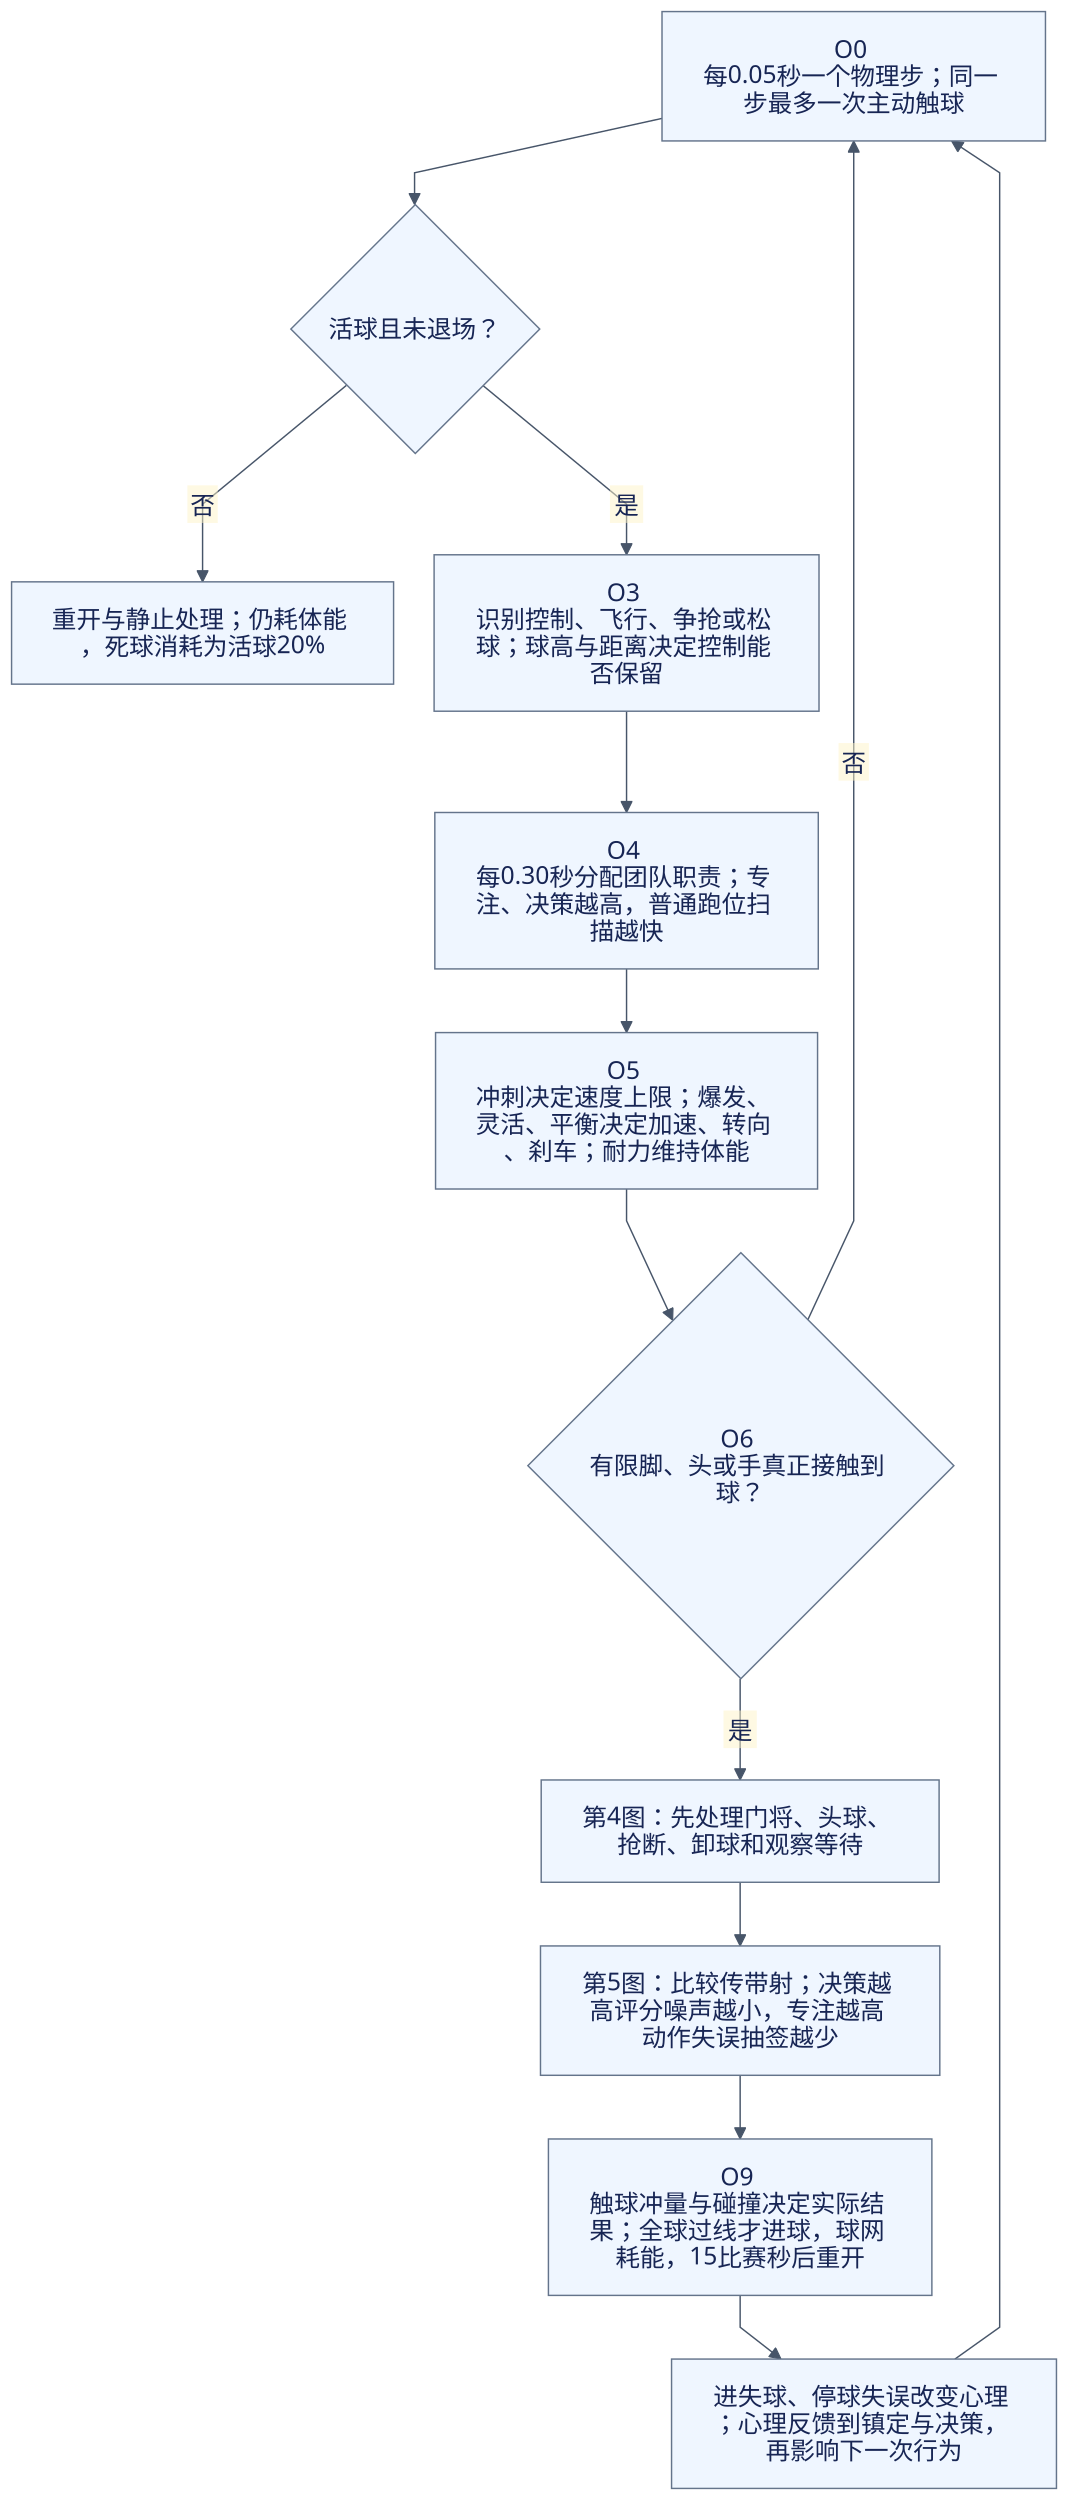
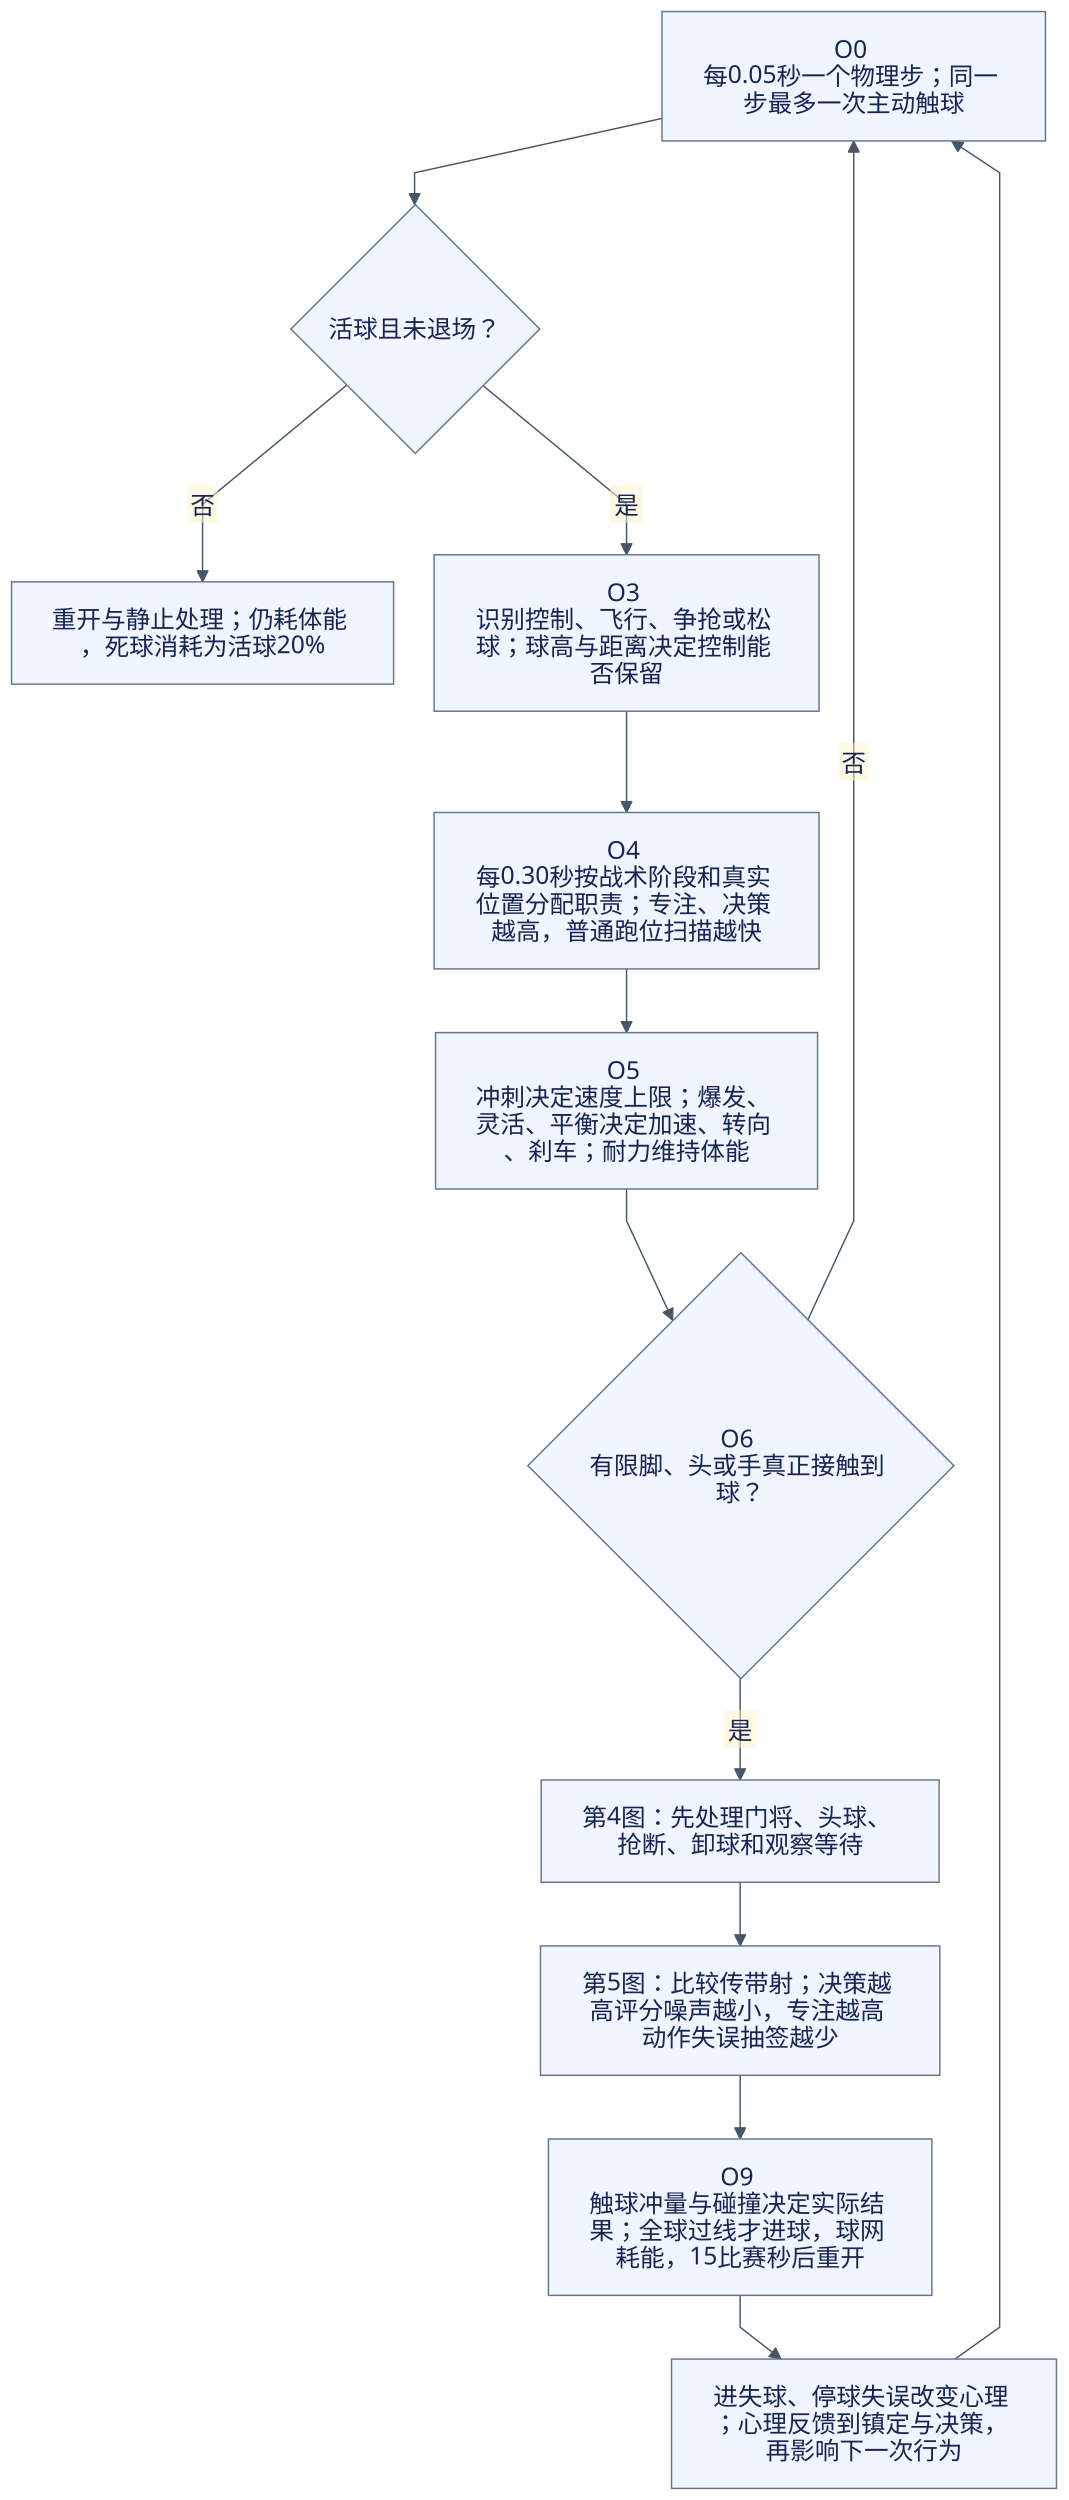
<svg xmlns="http://www.w3.org/2000/svg" id="decision-01-overview" width="738.1" height="1727.7" class="flowchart" style="max-width: 100%; height: auto; background-color: white; " viewBox="0 0 738.1 1727.7" role="graphics-document document" aria-roledescription="flowchart-v2">
  <style>#decision-01-overview{font-family:Microsoft YaHei,Segoe UI,sans-serif;font-size:17px;fill:#172554;}@keyframes edge-animation-frame{from{stroke-dashoffset:0;}}@keyframes dash{to{stroke-dashoffset:0;}}#decision-01-overview .edge-animation-slow{stroke-dasharray:9,5!important;stroke-dashoffset:900;animation:dash 50s linear infinite;stroke-linecap:round;}#decision-01-overview .edge-animation-fast{stroke-dasharray:9,5!important;stroke-dashoffset:900;animation:dash 20s linear infinite;stroke-linecap:round;}#decision-01-overview .error-icon{fill:#f0fdf4;}#decision-01-overview .error-text{fill:#0f020b;stroke:#0f020b;}#decision-01-overview .edge-thickness-normal{stroke-width:1px;}#decision-01-overview .edge-thickness-thick{stroke-width:3.5px;}#decision-01-overview .edge-pattern-solid{stroke-dasharray:0;}#decision-01-overview .edge-thickness-invisible{stroke-width:0;fill:none;}#decision-01-overview .edge-pattern-dashed{stroke-dasharray:3;}#decision-01-overview .edge-pattern-dotted{stroke-dasharray:2;}#decision-01-overview .marker{fill:#475569;stroke:#475569;}#decision-01-overview .marker.cross{stroke:#475569;}#decision-01-overview svg{font-family:Microsoft YaHei,Segoe UI,sans-serif;font-size:17px;}#decision-01-overview p{margin:0;}#decision-01-overview .label{font-family:Microsoft YaHei,Segoe UI,sans-serif;color:#172554;}#decision-01-overview .cluster-label text{fill:#0f020b;}#decision-01-overview .cluster-label span{color:#0f020b;}#decision-01-overview .cluster-label span p{background-color:transparent;}#decision-01-overview .label text,#decision-01-overview span{fill:#172554;color:#172554;}#decision-01-overview .node rect,#decision-01-overview .node circle,#decision-01-overview .node ellipse,#decision-01-overview .node polygon,#decision-01-overview .node path{fill:#eff6ff;stroke:#64748b;stroke-width:1px;}#decision-01-overview .rough-node .label text,#decision-01-overview .node .label text,#decision-01-overview .image-shape .label,#decision-01-overview .icon-shape .label{text-anchor:middle;}#decision-01-overview .node .katex path{fill:#000;stroke:#000;stroke-width:1px;}#decision-01-overview .rough-node .label,#decision-01-overview .node .label,#decision-01-overview .image-shape .label,#decision-01-overview .icon-shape .label{text-align:center;}#decision-01-overview .node.clickable{cursor:pointer;}#decision-01-overview .root .anchor path{fill:#475569!important;stroke-width:0;stroke:#475569;}#decision-01-overview .arrowheadPath{fill:#0b0b0b;}#decision-01-overview .edgePaths .path{stroke:#475569;stroke-width:1px;}#decision-01-overview .flowchart-link{stroke:#475569;fill:none;}#decision-01-overview .edgeLabel{background-color:#fef3c7;text-align:center;}#decision-01-overview .edgeLabel p{background-color:#fef3c7;}#decision-01-overview .edgeLabel rect{opacity:0.5;background-color:#fef3c7;fill:#fef3c7;}#decision-01-overview .labelBkg{background-color:rgba(254, 243, 199, 0.5);}#decision-01-overview .cluster rect{fill:#f0fdf4;stroke:hsl(138.462, 36.471%, 86.667%);stroke-width:1px;}#decision-01-overview .cluster text{fill:#0f020b;}#decision-01-overview .cluster span{color:#0f020b;}#decision-01-overview .node .collapsed-indicator{fill:hsl(138.462, 36.471%, 86.667%);stroke:none;opacity:0.6;}#decision-01-overview .node .collapsed-separator{stroke:hsl(138.462, 36.471%, 86.667%);stroke-width:0.75px;}#decision-01-overview div.mermaidTooltip{position:absolute;text-align:center;max-width:200px;padding:2px;font-family:Microsoft YaHei,Segoe UI,sans-serif;font-size:12px;background:#f0fdf4;border:1px solid hsl(138.462, 36.471%, 86.667%);border-radius:2px;pointer-events:none;z-index:100;}#decision-01-overview .flowchartTitleText{text-anchor:middle;font-size:18px;fill:#172554;}#decision-01-overview rect.text{fill:none;stroke-width:0;}#decision-01-overview .icon-shape,#decision-01-overview .image-shape{background-color:#fef3c7;text-align:center;}#decision-01-overview .icon-shape p,#decision-01-overview .image-shape p{background-color:#fef3c7;padding:2px;}#decision-01-overview .icon-shape .label rect,#decision-01-overview .image-shape .label rect{opacity:0.5;background-color:#fef3c7;fill:#fef3c7;}#decision-01-overview .label-icon{display:inline-block;height:1em;overflow:visible;vertical-align:-0.125em;}#decision-01-overview .node .label-icon path{fill:currentColor;stroke:revert;stroke-width:revert;}#decision-01-overview .node .neo-node{stroke:#64748b;}#decision-01-overview [data-look="neo"].node rect,#decision-01-overview [data-look="neo"].cluster rect,#decision-01-overview [data-look="neo"].node polygon{stroke:url(#decision-01-overview-gradient);filter:drop-shadow( 1px 2px 2px rgba(185,185,185,1));}#decision-01-overview [data-look="neo"].swimlane.cluster rect{filter:none;}#decision-01-overview [data-look="neo"].node path{stroke:url(#decision-01-overview-gradient);stroke-width:1px;}#decision-01-overview [data-look="neo"].node .outer-path{filter:drop-shadow( 1px 2px 2px rgba(185,185,185,1));}#decision-01-overview [data-look="neo"].node .neo-line path{stroke:#64748b;filter:none;}#decision-01-overview [data-look="neo"].node circle{stroke:url(#decision-01-overview-gradient);filter:drop-shadow( 1px 2px 2px rgba(185,185,185,1));}#decision-01-overview [data-look="neo"].node circle .state-start{fill:#000000;}#decision-01-overview [data-look="neo"].icon-shape .icon{fill:url(#decision-01-overview-gradient);filter:drop-shadow( 1px 2px 2px rgba(185,185,185,1));}#decision-01-overview [data-look="neo"].icon-shape .icon-neo path{stroke:url(#decision-01-overview-gradient);filter:drop-shadow( 1px 2px 2px rgba(185,185,185,1));}#decision-01-overview :root{--mermaid-font-family:Microsoft YaHei,Segoe UI,sans-serif;}</style>
  <g>
    <marker id="decision-01-overview_flowchart-v2-pointEnd" class="marker flowchart-v2" viewBox="0 0 10 10" refX="5" refY="5" markerUnits="userSpaceOnUse" markerWidth="8" markerHeight="8" orient="auto">
      <path d="M 0 0 L 10 5 L 0 10 z" class="arrowMarkerPath" style="stroke-width: 1; stroke-dasharray: 1, 0;" />
    </marker>
    <marker id="decision-01-overview_flowchart-v2-pointStart" class="marker flowchart-v2" viewBox="0 0 10 10" refX="4.5" refY="5" markerUnits="userSpaceOnUse" markerWidth="8" markerHeight="8" orient="auto">
      <path d="M 0 5 L 10 10 L 10 0 z" class="arrowMarkerPath" style="stroke-width: 1; stroke-dasharray: 1, 0;" />
    </marker>
    <marker id="decision-01-overview_flowchart-v2-pointEnd-margin" class="marker flowchart-v2" viewBox="0 0 11.5 14" refX="11.5" refY="7" markerUnits="userSpaceOnUse" markerWidth="10.5" markerHeight="14" orient="auto">
      <path d="M 0 0 L 11.5 7 L 0 14 z" class="arrowMarkerPath" style="stroke-width: 0; stroke-dasharray: 1, 0;" />
    </marker>
    <marker id="decision-01-overview_flowchart-v2-pointStart-margin" class="marker flowchart-v2" viewBox="0 0 11.5 14" refX="1" refY="7" markerUnits="userSpaceOnUse" markerWidth="11.5" markerHeight="14" orient="auto">
      <polygon points="0,7 11.5,14 11.5,0" class="arrowMarkerPath" style="stroke-width: 0; stroke-dasharray: 1, 0;" />
    </marker>
    <marker id="decision-01-overview_flowchart-v2-circleEnd" class="marker flowchart-v2" viewBox="0 0 10 10" refX="11" refY="5" markerUnits="userSpaceOnUse" markerWidth="11" markerHeight="11" orient="auto">
      <circle cx="5" cy="5" r="5" class="arrowMarkerPath" style="stroke-width: 1; stroke-dasharray: 1, 0;" />
    </marker>
    <marker id="decision-01-overview_flowchart-v2-circleStart" class="marker flowchart-v2" viewBox="0 0 10 10" refX="-1" refY="5" markerUnits="userSpaceOnUse" markerWidth="11" markerHeight="11" orient="auto">
      <circle cx="5" cy="5" r="5" class="arrowMarkerPath" style="stroke-width: 1; stroke-dasharray: 1, 0;" />
    </marker>
    <marker id="decision-01-overview_flowchart-v2-circleEnd-margin" class="marker flowchart-v2" viewBox="0 0 10 10" refY="5" refX="12.25" markerUnits="userSpaceOnUse" markerWidth="14" markerHeight="14" orient="auto">
      <circle cx="5" cy="5" r="5" class="arrowMarkerPath" style="stroke-width: 0; stroke-dasharray: 1, 0;" />
    </marker>
    <marker id="decision-01-overview_flowchart-v2-circleStart-margin" class="marker flowchart-v2" viewBox="0 0 10 10" refX="-2" refY="5" markerUnits="userSpaceOnUse" markerWidth="14" markerHeight="14" orient="auto">
      <circle cx="5" cy="5" r="5" class="arrowMarkerPath" style="stroke-width: 0; stroke-dasharray: 1, 0;" />
    </marker>
    <marker id="decision-01-overview_flowchart-v2-crossEnd" class="marker cross flowchart-v2" viewBox="0 0 11 11" refX="12" refY="5.2" markerUnits="userSpaceOnUse" markerWidth="11" markerHeight="11" orient="auto">
      <path d="M 1,1 l 9,9 M 10,1 l -9,9" class="arrowMarkerPath" style="stroke-width: 2; stroke-dasharray: 1, 0;" />
    </marker>
    <marker id="decision-01-overview_flowchart-v2-crossStart" class="marker cross flowchart-v2" viewBox="0 0 11 11" refX="-1" refY="5.2" markerUnits="userSpaceOnUse" markerWidth="11" markerHeight="11" orient="auto">
      <path d="M 1,1 l 9,9 M 10,1 l -9,9" class="arrowMarkerPath" style="stroke-width: 2; stroke-dasharray: 1, 0;" />
    </marker>
    <marker id="decision-01-overview_flowchart-v2-crossEnd-margin" class="marker cross flowchart-v2" viewBox="0 0 15 15" refX="17.7" refY="7.5" markerUnits="userSpaceOnUse" markerWidth="12" markerHeight="12" orient="auto">
      <path d="M 1,1 L 14,14 M 1,14 L 14,1" class="arrowMarkerPath" style="stroke-width: 2.5;" />
    </marker>
    <marker id="decision-01-overview_flowchart-v2-crossStart-margin" class="marker cross flowchart-v2" viewBox="0 0 15 15" refX="-3.5" refY="7.5" markerUnits="userSpaceOnUse" markerWidth="12" markerHeight="12" orient="auto">
      <path d="M 1,1 L 14,14 M 1,14 L 14,1" class="arrowMarkerPath" style="stroke-width: 2.5; stroke-dasharray: 1, 0;" />
    </marker>
    <g class="root">
      <g class="clusters" />
      <g class="edgePaths">
        <path d="M457.5,81.819L286.5,119.4L286.5,137.4" id="decision-01-overview-L_O0_O1_0" class="edge-thickness-normal edge-pattern-solid edge-thickness-normal edge-pattern-solid flowchart-link" style=";" data-edge="true" data-et="edge" data-id="L_O0_O1_0" data-points="W3sieCI6NDU3LjUsInkiOjgxLjgxOTQzNTQ4NDEzMDQ1fSx7IngiOjI4Ni41LCJ5IjoxMTkuMzk5OTkzODk2NDg0Mzh9LHsieCI6Mjg2LjUsInkiOjE0MS4zOTk5OTM4OTY0ODQzOH1d" data-look="classic" marker-end="url(#decision-01-overview_flowchart-v2-pointEnd)" />
        <path d="M239.401,266.301L140,348.4L140,398.1" id="decision-01-overview-L_O1_O2_0" class="edge-thickness-normal edge-pattern-solid edge-thickness-normal edge-pattern-solid flowchart-link" style=";" data-edge="true" data-et="edge" data-id="L_O1_O2_0" data-points="W3sieCI6MjM5LjQwMDkzNDU3OTQzOTI1LCJ5IjoyNjYuMzAwOTI4NDc1OTIzNn0seyJ4IjoxNDAsInkiOjM0OC4zOTk5OTM4OTY0ODQ0fSx7IngiOjE0MCwieSI6NDAyLjA5OTk5ODQ3NDEyMTF9XQ==" data-look="classic" marker-end="url(#decision-01-overview_flowchart-v2-pointEnd)" />
        <path d="M333.599,266.301L433,348.4L433,379.4" id="decision-01-overview-L_O1_O3_0" class="edge-thickness-normal edge-pattern-solid edge-thickness-normal edge-pattern-solid flowchart-link" style=";" data-edge="true" data-et="edge" data-id="L_O1_O3_0" data-points="W3sieCI6MzMzLjU5OTA2NTQyMDU2MDc1LCJ5IjoyNjYuMzAwOTI4NDc1OTIzNn0seyJ4Ijo0MzMsInkiOjM0OC4zOTk5OTM4OTY0ODQ0fSx7IngiOjQzMywieSI6MzgzLjM5OTk5Mzg5NjQ4NDR9XQ==" data-look="classic" marker-end="url(#decision-01-overview_flowchart-v2-pointEnd)" />
        <path d="M433,491.5L433,526.5L433,557.5" id="decision-01-overview-L_O3_O4_0" class="edge-thickness-normal edge-pattern-solid edge-thickness-normal edge-pattern-solid flowchart-link" style=";" data-edge="true" data-et="edge" data-id="L_O3_O4_0" data-points="W3sieCI6NDMzLCJ5Ijo0OTEuNX0seyJ4Ijo0MzMsInkiOjUyNi41fSx7IngiOjQzMywieSI6NTYxLjV9XQ==" data-look="classic" marker-end="url(#decision-01-overview_flowchart-v2-pointEnd)" />
        <path d="M433,669.6L433,691.6L433,709.6" id="decision-01-overview-L_O4_O5_0" class="edge-thickness-normal edge-pattern-solid edge-thickness-normal edge-pattern-solid flowchart-link" style=";" data-edge="true" data-et="edge" data-id="L_O4_O5_0" data-points="W3sieCI6NDMzLCJ5Ijo2NjkuNjAwMDA2MTAzNTE1Nn0seyJ4Ijo0MzMsInkiOjY5MS42MDAwMDYxMDM1MTU2fSx7IngiOjQzMywieSI6NzEzLjYwMDAwNjEwMzUxNTZ9XQ==" data-look="classic" marker-end="url(#decision-01-overview_flowchart-v2-pointEnd)" />
        <path d="M433,821.7L433,843.7L463.167,908.721" id="decision-01-overview-L_O5_O6_0" class="edge-thickness-normal edge-pattern-solid edge-thickness-normal edge-pattern-solid flowchart-link" style=";" data-edge="true" data-et="edge" data-id="L_O5_O6_0" data-points="W3sieCI6NDMzLCJ5Ijo4MjEuNzAwMDEyMjA3MDMxMn0seyJ4Ijo0MzMsInkiOjg0My43MDAwMTIyMDcwMzEyfSx7IngiOjQ2NC44NTAwMjA1NzgxMTI5LCJ5Ijo5MTIuMzQ5OTkxNjI4OTE4NH1d" data-look="classic" marker-end="url(#decision-01-overview_flowchart-v2-pointEnd)" />
        <path d="M558.15,912.35L590,843.7L590,767.65L590,691.6L590,615.55L590,526.5L590,437.45L590,348.4L590,227.4L590,119.4L590,101.4" id="decision-01-overview-L_O6_O0_0" class="edge-thickness-normal edge-pattern-solid edge-thickness-normal edge-pattern-solid flowchart-link" style=";" data-edge="true" data-et="edge" data-id="L_O6_O0_0" data-points="W3sieCI6NTU4LjE0OTk3OTQyMTg4NzIsInkiOjkxMi4zNDk5OTE2Mjg5MTg0fSx7IngiOjU5MCwieSI6ODQzLjcwMDAxMjIwNzAzMTJ9LHsieCI6NTkwLCJ5Ijo3NjcuNjUwMDA5MTU1MjczNH0seyJ4Ijo1OTAsInkiOjY5MS42MDAwMDYxMDM1MTU2fSx7IngiOjU5MCwieSI6NjE1LjU1MDAwMzA1MTc1Nzh9LHsieCI6NTkwLCJ5Ijo1MjYuNX0seyJ4Ijo1OTAsInkiOjQzNy40NDk5OTY5NDgyNDIyfSx7IngiOjU5MCwieSI6MzQ4LjM5OTk5Mzg5NjQ4NDR9LHsieCI6NTkwLCJ5IjoyMjcuMzk5OTkzODk2NDg0Mzh9LHsieCI6NTkwLCJ5IjoxMTkuMzk5OTkzODk2NDg0Mzh9LHsieCI6NTkwLCJ5Ijo5Ny4zOTk5OTM4OTY0ODQzOH1d" data-look="classic" marker-end="url(#decision-01-overview_flowchart-v2-pointEnd)" />
        <path d="M511.5,1160.1L511.5,1195.1L511.5,1226.1" id="decision-01-overview-L_O6_O7_0" class="edge-thickness-normal edge-pattern-solid edge-thickness-normal edge-pattern-solid flowchart-link" style=";" data-edge="true" data-et="edge" data-id="L_O6_O7_0" data-points="W3sieCI6NTExLjQ5OTk5OTk5OTk5OTk0LCJ5IjoxMTYwLjEwMDAwNjEwMzUxNTl9LHsieCI6NTExLjUsInkiOjExOTUuMTAwMDA2MTAzNTE1Nn0seyJ4Ijo1MTEuNSwieSI6MTIzMC4xMDAwMDYxMDM1MTU2fV0=" data-look="classic" marker-end="url(#decision-01-overview_flowchart-v2-pointEnd)" />
        <path d="M511.5,1300.8L511.5,1322.8L511.5,1340.8" id="decision-01-overview-L_O7_O8_0" class="edge-thickness-normal edge-pattern-solid edge-thickness-normal edge-pattern-solid flowchart-link" style=";" data-edge="true" data-et="edge" data-id="L_O7_O8_0" data-points="W3sieCI6NTExLjUsInkiOjEzMDAuODAwMDAzMDUxNzU3OH0seyJ4Ijo1MTEuNSwieSI6MTMyMi44MDAwMDMwNTE3NTc4fSx7IngiOjUxMS41LCJ5IjoxMzQ0LjgwMDAwMzA1MTc1Nzh9XQ==" data-look="classic" marker-end="url(#decision-01-overview_flowchart-v2-pointEnd)" />
        <path d="M511.5,1434.2L511.5,1456.2L511.5,1474.2" id="decision-01-overview-L_O8_O9_0" class="edge-thickness-normal edge-pattern-solid edge-thickness-normal edge-pattern-solid flowchart-link" style=";" data-edge="true" data-et="edge" data-id="L_O8_O9_0" data-points="W3sieCI6NTExLjUsInkiOjE0MzQuMTk5OTk2OTQ4MjQyMn0seyJ4Ijo1MTEuNSwieSI6MTQ1Ni4xOTk5OTY5NDgyNDIyfSx7IngiOjUxMS41LCJ5IjoxNDc4LjE5OTk5Njk0ODI0MjJ9XQ==" data-look="classic" marker-end="url(#decision-01-overview_flowchart-v2-pointEnd)" />
        <path d="M511.5,1586.3L511.5,1608.3L536.579,1627.841" id="decision-01-overview-L_O9_O10_0" class="edge-thickness-normal edge-pattern-solid edge-thickness-normal edge-pattern-solid flowchart-link" style=";" data-edge="true" data-et="edge" data-id="L_O9_O10_0" data-points="W3sieCI6NTExLjUsInkiOjE1ODYuMzAwMDAzMDUxNzU3OH0seyJ4Ijo1MTEuNSwieSI6MTYwOC4zMDAwMDMwNTE3NTc4fSx7IngiOjUzOS43MzM4ODM4NDY5ODExLCJ5IjoxNjMwLjMwMDAwMzA1MTc1Nzh9XQ==" data-look="classic" marker-end="url(#decision-01-overview_flowchart-v2-pointEnd)" />
        <path d="M659.928,1630.3L690.85,1608.3L690.85,1532.25L690.85,1456.2L690.85,1389.5L690.85,1322.8L690.85,1265.45L690.85,1195.1L690.85,1012.9L690.85,843.7L690.85,767.65L690.85,691.6L690.85,615.55L690.85,526.5L690.85,437.45L690.85,348.4L690.85,227.4L690.85,119.4L660.922,99.607" id="decision-01-overview-L_O10_O0_0" class="edge-thickness-normal edge-pattern-solid edge-thickness-normal edge-pattern-solid flowchart-link" style=";" data-edge="true" data-et="edge" data-id="L_O10_O0_0" data-points="W3sieCI6NjU5LjkyNzk1ODA3ODgyMDEsInkiOjE2MzAuMzAwMDAzMDUxNzU3OH0seyJ4Ijo2OTAuODQ5OTk4NDc0MTIxMSwieSI6MTYwOC4zMDAwMDMwNTE3NTc4fSx7IngiOjY5MC44NDk5OTg0NzQxMjExLCJ5IjoxNTMyLjI1fSx7IngiOjY5MC44NDk5OTg0NzQxMjExLCJ5IjoxNDU2LjE5OTk5Njk0ODI0MjJ9LHsieCI6NjkwLjg0OTk5ODQ3NDEyMTEsInkiOjEzODkuNX0seyJ4Ijo2OTAuODQ5OTk4NDc0MTIxMSwieSI6MTMyMi44MDAwMDMwNTE3NTc4fSx7IngiOjY5MC44NDk5OTg0NzQxMjExLCJ5IjoxMjY1LjQ1MDAwNDU3NzYzNjd9LHsieCI6NjkwLjg0OTk5ODQ3NDEyMTEsInkiOjExOTUuMTAwMDA2MTAzNTE1Nn0seyJ4Ijo2OTAuODQ5OTk4NDc0MTIxMSwieSI6MTAxMi45MDAwMDkxNTUyNzM0fSx7IngiOjY5MC44NDk5OTg0NzQxMjExLCJ5Ijo4NDMuNzAwMDEyMjA3MDMxMn0seyJ4Ijo2OTAuODQ5OTk4NDc0MTIxMSwieSI6NzY3LjY1MDAwOTE1NTI3MzR9LHsieCI6NjkwLjg0OTk5ODQ3NDEyMTEsInkiOjY5MS42MDAwMDYxMDM1MTU2fSx7IngiOjY5MC44NDk5OTg0NzQxMjExLCJ5Ijo2MTUuNTUwMDAzMDUxNzU3OH0seyJ4Ijo2OTAuODQ5OTk4NDc0MTIxMSwieSI6NTI2LjV9LHsieCI6NjkwLjg0OTk5ODQ3NDEyMTEsInkiOjQzNy40NDk5OTY5NDgyNDIyfSx7IngiOjY5MC44NDk5OTg0NzQxMjExLCJ5IjozNDguMzk5OTkzODk2NDg0NH0seyJ4Ijo2OTAuODQ5OTk4NDc0MTIxMSwieSI6MjI3LjM5OTk5Mzg5NjQ4NDM4fSx7IngiOjY5MC44NDk5OTg0NzQxMjExLCJ5IjoxMTkuMzk5OTkzODk2NDg0Mzh9LHsieCI6NjU3LjU4NjEyOTM4OTUwNDMsInkiOjk3LjM5OTk5Mzg5NjQ4NDM4fV0=" data-look="classic" marker-end="url(#decision-01-overview_flowchart-v2-pointEnd)" />
      </g>
      <g class="edgeLabels">
        <g class="edgeLabel">
          <g class="label" data-id="L_O0_O1_0" transform="translate(0, 0)">
            <text y="-10.1" text-anchor="middle">
              <tspan class="text-outer-tspan row" x="0" y="-0.1em" dy="1.1em" text-anchor="middle" />
            </text>
          </g>
        </g>
        <g>
          <rect class="background" style="stroke: none" />
        </g>
        <g class="edgeLabel" transform="translate(140, 348.4)">
          <g class="label" data-id="L_O1_O2_0" transform="translate(0, -10)">
            <g>
              <rect class="background" style="" x="-10.5" y="-3" width="21" height="26" />
              <text y="-10.1" text-anchor="middle" style="">
                <tspan class="text-outer-tspan row" x="0" y="-0.1em" dy="1.1em" text-anchor="middle">
                  <tspan font-style="normal" class="text-inner-tspan" font-weight="normal">否</tspan>
                </tspan>
              </text>
            </g>
          </g>
        </g>
        <g class="edgeLabel" transform="translate(433, 348.4)">
          <g class="label" data-id="L_O1_O3_0" transform="translate(0, -10)">
            <g>
              <rect class="background" style="" x="-11.5" y="-3" width="23" height="26" />
              <text y="-10.1" text-anchor="middle" style="">
                <tspan class="text-outer-tspan row" x="0" y="-0.1em" dy="1.1em" text-anchor="middle">
                  <tspan font-style="normal" class="text-inner-tspan" font-weight="normal">是</tspan>
                </tspan>
              </text>
            </g>
          </g>
        </g>
        <g class="edgeLabel">
          <g class="label" data-id="L_O3_O4_0" transform="translate(0, 0)">
            <text y="-10.1" text-anchor="middle">
              <tspan class="text-outer-tspan row" x="0" y="-0.1em" dy="1.1em" text-anchor="middle" />
            </text>
          </g>
        </g>
        <g>
          <rect class="background" style="stroke: none" />
        </g>
        <g class="edgeLabel">
          <g class="label" data-id="L_O4_O5_0" transform="translate(0, 0)">
            <text y="-10.1" text-anchor="middle">
              <tspan class="text-outer-tspan row" x="0" y="-0.1em" dy="1.1em" text-anchor="middle" />
            </text>
          </g>
        </g>
        <g>
          <rect class="background" style="stroke: none" />
        </g>
        <g class="edgeLabel">
          <g class="label" data-id="L_O5_O6_0" transform="translate(0, 0)">
            <text y="-10.1" text-anchor="middle">
              <tspan class="text-outer-tspan row" x="0" y="-0.1em" dy="1.1em" text-anchor="middle" />
            </text>
          </g>
        </g>
        <g>
          <rect class="background" style="stroke: none" />
        </g>
        <g class="edgeLabel" transform="translate(590, 526.5)">
          <g class="label" data-id="L_O6_O0_0" transform="translate(0, -10)">
            <g>
              <rect class="background" style="" x="-10.5" y="-3" width="21" height="26" />
              <text y="-10.1" text-anchor="middle" style="">
                <tspan class="text-outer-tspan row" x="0" y="-0.1em" dy="1.1em" text-anchor="middle">
                  <tspan font-style="normal" class="text-inner-tspan" font-weight="normal">否</tspan>
                </tspan>
              </text>
            </g>
          </g>
        </g>
        <g class="edgeLabel" transform="translate(511.5, 1195.1)">
          <g class="label" data-id="L_O6_O7_0" transform="translate(0, -10)">
            <g>
              <rect class="background" style="" x="-11.5" y="-3" width="23" height="26" />
              <text y="-10.1" text-anchor="middle" style="">
                <tspan class="text-outer-tspan row" x="0" y="-0.1em" dy="1.1em" text-anchor="middle">
                  <tspan font-style="normal" class="text-inner-tspan" font-weight="normal">是</tspan>
                </tspan>
              </text>
            </g>
          </g>
        </g>
        <g class="edgeLabel">
          <g class="label" data-id="L_O7_O8_0" transform="translate(0, 0)">
            <text y="-10.1" text-anchor="middle">
              <tspan class="text-outer-tspan row" x="0" y="-0.1em" dy="1.1em" text-anchor="middle" />
            </text>
          </g>
        </g>
        <g>
          <rect class="background" style="stroke: none" />
        </g>
        <g class="edgeLabel">
          <g class="label" data-id="L_O8_O9_0" transform="translate(0, 0)">
            <text y="-10.1" text-anchor="middle">
              <tspan class="text-outer-tspan row" x="0" y="-0.1em" dy="1.1em" text-anchor="middle" />
            </text>
          </g>
        </g>
        <g>
          <rect class="background" style="stroke: none" />
        </g>
        <g class="edgeLabel">
          <g class="label" data-id="L_O9_O10_0" transform="translate(0, 0)">
            <text y="-10.1" text-anchor="middle">
              <tspan class="text-outer-tspan row" x="0" y="-0.1em" dy="1.1em" text-anchor="middle" />
            </text>
          </g>
        </g>
        <g>
          <rect class="background" style="stroke: none" />
        </g>
        <g class="edgeLabel">
          <g class="label" data-id="L_O10_O0_0" transform="translate(0, 0)">
            <text y="-10.1" text-anchor="middle">
              <tspan class="text-outer-tspan row" x="0" y="-0.1em" dy="1.1em" text-anchor="middle" />
            </text>
          </g>
        </g>
        <g>
          <rect class="background" style="stroke: none" />
        </g>
      </g>
      <g class="nodes">
        <g class="node default" id="decision-01-overview-flowchart-O0-0" data-look="classic" transform="translate(590, 52.7)">
          <rect class="basic label-container" style="" x="-132.5" y="-44.7" width="265" height="89.4" />
          <g class="label" style="" transform="translate(0, -29.7)">
            <rect />
            <g>
              <rect class="background" style="stroke: none" />
              <text y="-10.1" style="">
                <tspan class="text-outer-tspan row" x="0" y="-0.1em" dy="1.1em">
                  <tspan font-style="normal" class="text-inner-tspan" font-weight="normal">O0</tspan>
                </tspan>
                <tspan class="text-outer-tspan row" x="0" y="1em" dy="1.1em">
                  <tspan font-style="normal" class="text-inner-tspan" font-weight="normal">每0.05秒一个物理步；同一</tspan>
                </tspan>
                <tspan class="text-outer-tspan row" x="0" y="2.1em" dy="1.1em">
                  <tspan font-style="normal" class="text-inner-tspan" font-weight="normal">步最多一次主动触球</tspan>
                </tspan>
              </text>
            </g>
          </g>
        </g>
        <g class="node default" id="decision-01-overview-flowchart-O1-1" data-look="classic" transform="translate(286.5, 227.4)">
          <polygon points="86,0 172,-86 86,-172 0,-86" class="label-container" transform="translate(-85.5, 86)" />
          <g class="label" style="" transform="translate(0, -11)">
            <rect />
            <g>
              <rect class="background" style="stroke: none" />
              <text y="-10.1" style="">
                <tspan class="text-outer-tspan row" x="0" y="-0.1em" dy="1.1em">
                  <tspan font-style="normal" class="text-inner-tspan" font-weight="normal">活球且未退场？</tspan>
                </tspan>
              </text>
            </g>
          </g>
        </g>
        <g class="node default" id="decision-01-overview-flowchart-O2-3" data-look="classic" transform="translate(140, 437.45)">
          <rect class="basic label-container" style="" x="-132" y="-35.35" width="264" height="70.7" />
          <g class="label" style="" transform="translate(0, -20.35)">
            <rect />
            <g>
              <rect class="background" style="stroke: none" />
              <text y="-10.1" style="">
                <tspan class="text-outer-tspan row" x="0" y="-0.1em" dy="1.1em">
                  <tspan font-style="normal" class="text-inner-tspan" font-weight="normal">重开与静止处理；仍耗体能</tspan>
                </tspan>
                <tspan class="text-outer-tspan row" x="0" y="1em" dy="1.1em">
                  <tspan font-style="normal" class="text-inner-tspan" font-weight="normal">，死球消耗为活球20%</tspan>
                </tspan>
              </text>
            </g>
          </g>
        </g>
        <g class="node default" id="decision-01-overview-flowchart-O3-5" data-look="classic" transform="translate(433, 437.45)">
          <rect class="basic label-container" style="" x="-133" y="-54.05" width="266" height="108.1" />
          <g class="label" style="" transform="translate(0, -39.05)">
            <rect />
            <g>
              <rect class="background" style="stroke: none" />
              <text y="-10.1" style="">
                <tspan class="text-outer-tspan row" x="0" y="-0.1em" dy="1.1em">
                  <tspan font-style="normal" class="text-inner-tspan" font-weight="normal">O3</tspan>
                </tspan>
                <tspan class="text-outer-tspan row" x="0" y="1em" dy="1.1em">
                  <tspan font-style="normal" class="text-inner-tspan" font-weight="normal">识别控制、飞行、争抢或松</tspan>
                </tspan>
                <tspan class="text-outer-tspan row" x="0" y="2.1em" dy="1.1em">
                  <tspan font-style="normal" class="text-inner-tspan" font-weight="normal">球；球高与距离决定控制能</tspan>
                </tspan>
                <tspan class="text-outer-tspan row" x="0" y="3.2em" dy="1.1em">
                  <tspan font-style="normal" class="text-inner-tspan" font-weight="normal">否保留</tspan>
                </tspan>
              </text>
            </g>
          </g>
        </g>
        <g class="node default" id="decision-01-overview-flowchart-O4-7" data-look="classic" transform="translate(433, 615.55)">
-           <rect class="basic label-container" style="" x="-132.5" y="-54.05" width="265" height="108.1" />
+           <rect class="basic label-container" style="" x="-133" y="-54.05" width="266" height="108.1" />
          <g class="label" style="" transform="translate(0, -39.05)">
            <rect />
            <g>
              <rect class="background" style="stroke: none" />
              <text y="-10.1" style="">
                <tspan class="text-outer-tspan row" x="0" y="-0.1em" dy="1.1em">
                  <tspan font-style="normal" class="text-inner-tspan" font-weight="normal">O4</tspan>
                </tspan>
                <tspan class="text-outer-tspan row" x="0" y="1em" dy="1.1em">
-                   <tspan font-style="normal" class="text-inner-tspan" font-weight="normal">每0.30秒分配团队职责；专</tspan>
-                 </tspan>
-                 <tspan class="text-outer-tspan row" x="0" y="2.1em" dy="1.1em">
-                   <tspan font-style="normal" class="text-inner-tspan" font-weight="normal">注、决策越高，普通跑位扫</tspan>
+                   <tspan font-style="normal" class="text-inner-tspan" font-weight="normal">每0.30秒按战术阶段和真实</tspan>
+                 </tspan>
+                 <tspan class="text-outer-tspan row" x="0" y="2.1em" dy="1.1em">
+                   <tspan font-style="normal" class="text-inner-tspan" font-weight="normal">位置分配职责；专注、决策</tspan>
                </tspan>
                <tspan class="text-outer-tspan row" x="0" y="3.2em" dy="1.1em">
-                   <tspan font-style="normal" class="text-inner-tspan" font-weight="normal">描越快</tspan>
+                   <tspan font-style="normal" class="text-inner-tspan" font-weight="normal">越高，普通跑位扫描越快</tspan>
                </tspan>
              </text>
            </g>
          </g>
        </g>
        <g class="node default" id="decision-01-overview-flowchart-O5-9" data-look="classic" transform="translate(433, 767.65)">
          <rect class="basic label-container" style="" x="-132" y="-54.05" width="264" height="108.1" />
          <g class="label" style="" transform="translate(0, -39.05)">
            <rect />
            <g>
              <rect class="background" style="stroke: none" />
              <text y="-10.1" style="">
                <tspan class="text-outer-tspan row" x="0" y="-0.1em" dy="1.1em">
                  <tspan font-style="normal" class="text-inner-tspan" font-weight="normal">O5</tspan>
                </tspan>
                <tspan class="text-outer-tspan row" x="0" y="1em" dy="1.1em">
                  <tspan font-style="normal" class="text-inner-tspan" font-weight="normal">冲刺决定速度上限；爆发、</tspan>
                </tspan>
                <tspan class="text-outer-tspan row" x="0" y="2.1em" dy="1.1em">
                  <tspan font-style="normal" class="text-inner-tspan" font-weight="normal">灵活、平衡决定加速、转向</tspan>
                </tspan>
                <tspan class="text-outer-tspan row" x="0" y="3.2em" dy="1.1em">
                  <tspan font-style="normal" class="text-inner-tspan" font-weight="normal">、刹车；耐力维持体能</tspan>
                </tspan>
              </text>
            </g>
          </g>
        </g>
        <g class="node default" id="decision-01-overview-flowchart-O6-11" data-look="classic" transform="translate(511.5, 1012.9)">
          <polygon points="147.2,0 294.4,-147.2 147.2,-294.4 0,-147.2" class="label-container" transform="translate(-146.7, 147.2)" />
          <g class="label" style="" transform="translate(0, -29.7)">
            <rect />
            <g>
              <rect class="background" style="stroke: none" />
              <text y="-10.1" style="">
                <tspan class="text-outer-tspan row" x="0" y="-0.1em" dy="1.1em">
                  <tspan font-style="normal" class="text-inner-tspan" font-weight="normal">O6</tspan>
                </tspan>
                <tspan class="text-outer-tspan row" x="0" y="1em" dy="1.1em">
                  <tspan font-style="normal" class="text-inner-tspan" font-weight="normal">有限脚、头或手真正接触到</tspan>
                </tspan>
                <tspan class="text-outer-tspan row" x="0" y="2.1em" dy="1.1em">
                  <tspan font-style="normal" class="text-inner-tspan" font-weight="normal">球？</tspan>
                </tspan>
              </text>
            </g>
          </g>
        </g>
        <g class="node default" id="decision-01-overview-flowchart-O7-15" data-look="classic" transform="translate(511.5, 1265.45)">
          <rect class="basic label-container" style="" x="-137.492" y="-35.35" width="274.984" height="70.7" />
          <g class="label" style="" transform="translate(0, -20.35)">
            <rect />
            <g>
              <rect class="background" style="stroke: none" />
              <text y="-10.1" style="">
                <tspan class="text-outer-tspan row" x="0" y="-0.1em" dy="1.1em">
                  <tspan font-style="normal" class="text-inner-tspan" font-weight="normal">第4图：先处理门将、头球、</tspan>
                </tspan>
                <tspan class="text-outer-tspan row" x="0" y="1em" dy="1.1em">
                  <tspan font-style="normal" class="text-inner-tspan" font-weight="normal">抢断、卸球和观察等待</tspan>
                </tspan>
              </text>
            </g>
          </g>
        </g>
        <g class="node default" id="decision-01-overview-flowchart-O8-17" data-look="classic" transform="translate(511.5, 1389.5)">
          <rect class="basic label-container" style="" x="-137.985" y="-44.7" width="275.969" height="89.4" />
          <g class="label" style="" transform="translate(0, -29.7)">
            <rect />
            <g>
              <rect class="background" style="stroke: none" />
              <text y="-10.1" style="">
                <tspan class="text-outer-tspan row" x="0" y="-0.1em" dy="1.1em">
                  <tspan font-style="normal" class="text-inner-tspan" font-weight="normal">第5图：比较传带射；决策越</tspan>
                </tspan>
                <tspan class="text-outer-tspan row" x="0" y="1em" dy="1.1em">
                  <tspan font-style="normal" class="text-inner-tspan" font-weight="normal">高评分噪声越小，专注越高</tspan>
                </tspan>
                <tspan class="text-outer-tspan row" x="0" y="2.1em" dy="1.1em">
                  <tspan font-style="normal" class="text-inner-tspan" font-weight="normal">动作失误抽签越少</tspan>
                </tspan>
              </text>
            </g>
          </g>
        </g>
        <g class="node default" id="decision-01-overview-flowchart-O9-19" data-look="classic" transform="translate(511.5, 1532.25)">
          <rect class="basic label-container" style="" x="-132.5" y="-54.05" width="265" height="108.1" />
          <g class="label" style="" transform="translate(0, -39.05)">
            <rect />
            <g>
              <rect class="background" style="stroke: none" />
              <text y="-10.1" style="">
                <tspan class="text-outer-tspan row" x="0" y="-0.1em" dy="1.1em">
                  <tspan font-style="normal" class="text-inner-tspan" font-weight="normal">O9</tspan>
                </tspan>
                <tspan class="text-outer-tspan row" x="0" y="1em" dy="1.1em">
                  <tspan font-style="normal" class="text-inner-tspan" font-weight="normal">触球冲量与碰撞决定实际结</tspan>
                </tspan>
                <tspan class="text-outer-tspan row" x="0" y="2.1em" dy="1.1em">
                  <tspan font-style="normal" class="text-inner-tspan" font-weight="normal">果；全球过线才进球，球网</tspan>
                </tspan>
                <tspan class="text-outer-tspan row" x="0" y="3.2em" dy="1.1em">
                  <tspan font-style="normal" class="text-inner-tspan" font-weight="normal">耗能，15比赛秒后重开</tspan>
                </tspan>
              </text>
            </g>
          </g>
        </g>
        <g class="node default" id="decision-01-overview-flowchart-O10-21" data-look="classic" transform="translate(597.1, 1675)">
          <rect class="basic label-container" style="" x="-133" y="-44.7" width="266" height="89.4" />
          <g class="label" style="" transform="translate(0, -29.7)">
            <rect />
            <g>
              <rect class="background" style="stroke: none" />
              <text y="-10.1" style="">
                <tspan class="text-outer-tspan row" x="0" y="-0.1em" dy="1.1em">
                  <tspan font-style="normal" class="text-inner-tspan" font-weight="normal">进失球、停球失误改变心理</tspan>
                </tspan>
                <tspan class="text-outer-tspan row" x="0" y="1em" dy="1.1em">
                  <tspan font-style="normal" class="text-inner-tspan" font-weight="normal">；心理反馈到镇定与决策，</tspan>
                </tspan>
                <tspan class="text-outer-tspan row" x="0" y="2.1em" dy="1.1em">
                  <tspan font-style="normal" class="text-inner-tspan" font-weight="normal">再影响下一次行为</tspan>
                </tspan>
              </text>
            </g>
          </g>
        </g>
      </g>
    </g>
  </g>
  <defs>
    <filter id="decision-01-overview-drop-shadow" height="130%" width="130%">
      <feDropShadow dx="4" dy="4" stdDeviation="0" flood-opacity="0.06" flood-color="#000000" />
    </filter>
  </defs>
  <defs>
    <filter id="decision-01-overview-drop-shadow-small" height="150%" width="150%">
      <feDropShadow dx="2" dy="2" stdDeviation="0" flood-opacity="0.06" flood-color="#000000" />
    </filter>
  </defs>
  <linearGradient id="decision-01-overview-gradient" gradientUnits="objectBoundingBox" x1="0%" y1="0%" x2="100%" y2="0%">
    <stop offset="0%" stop-color="#64748b" stop-opacity="1" />
    <stop offset="100%" stop-color="hsl(48, 56.491%, 78.824%)" stop-opacity="1" />
  </linearGradient>
</svg>
